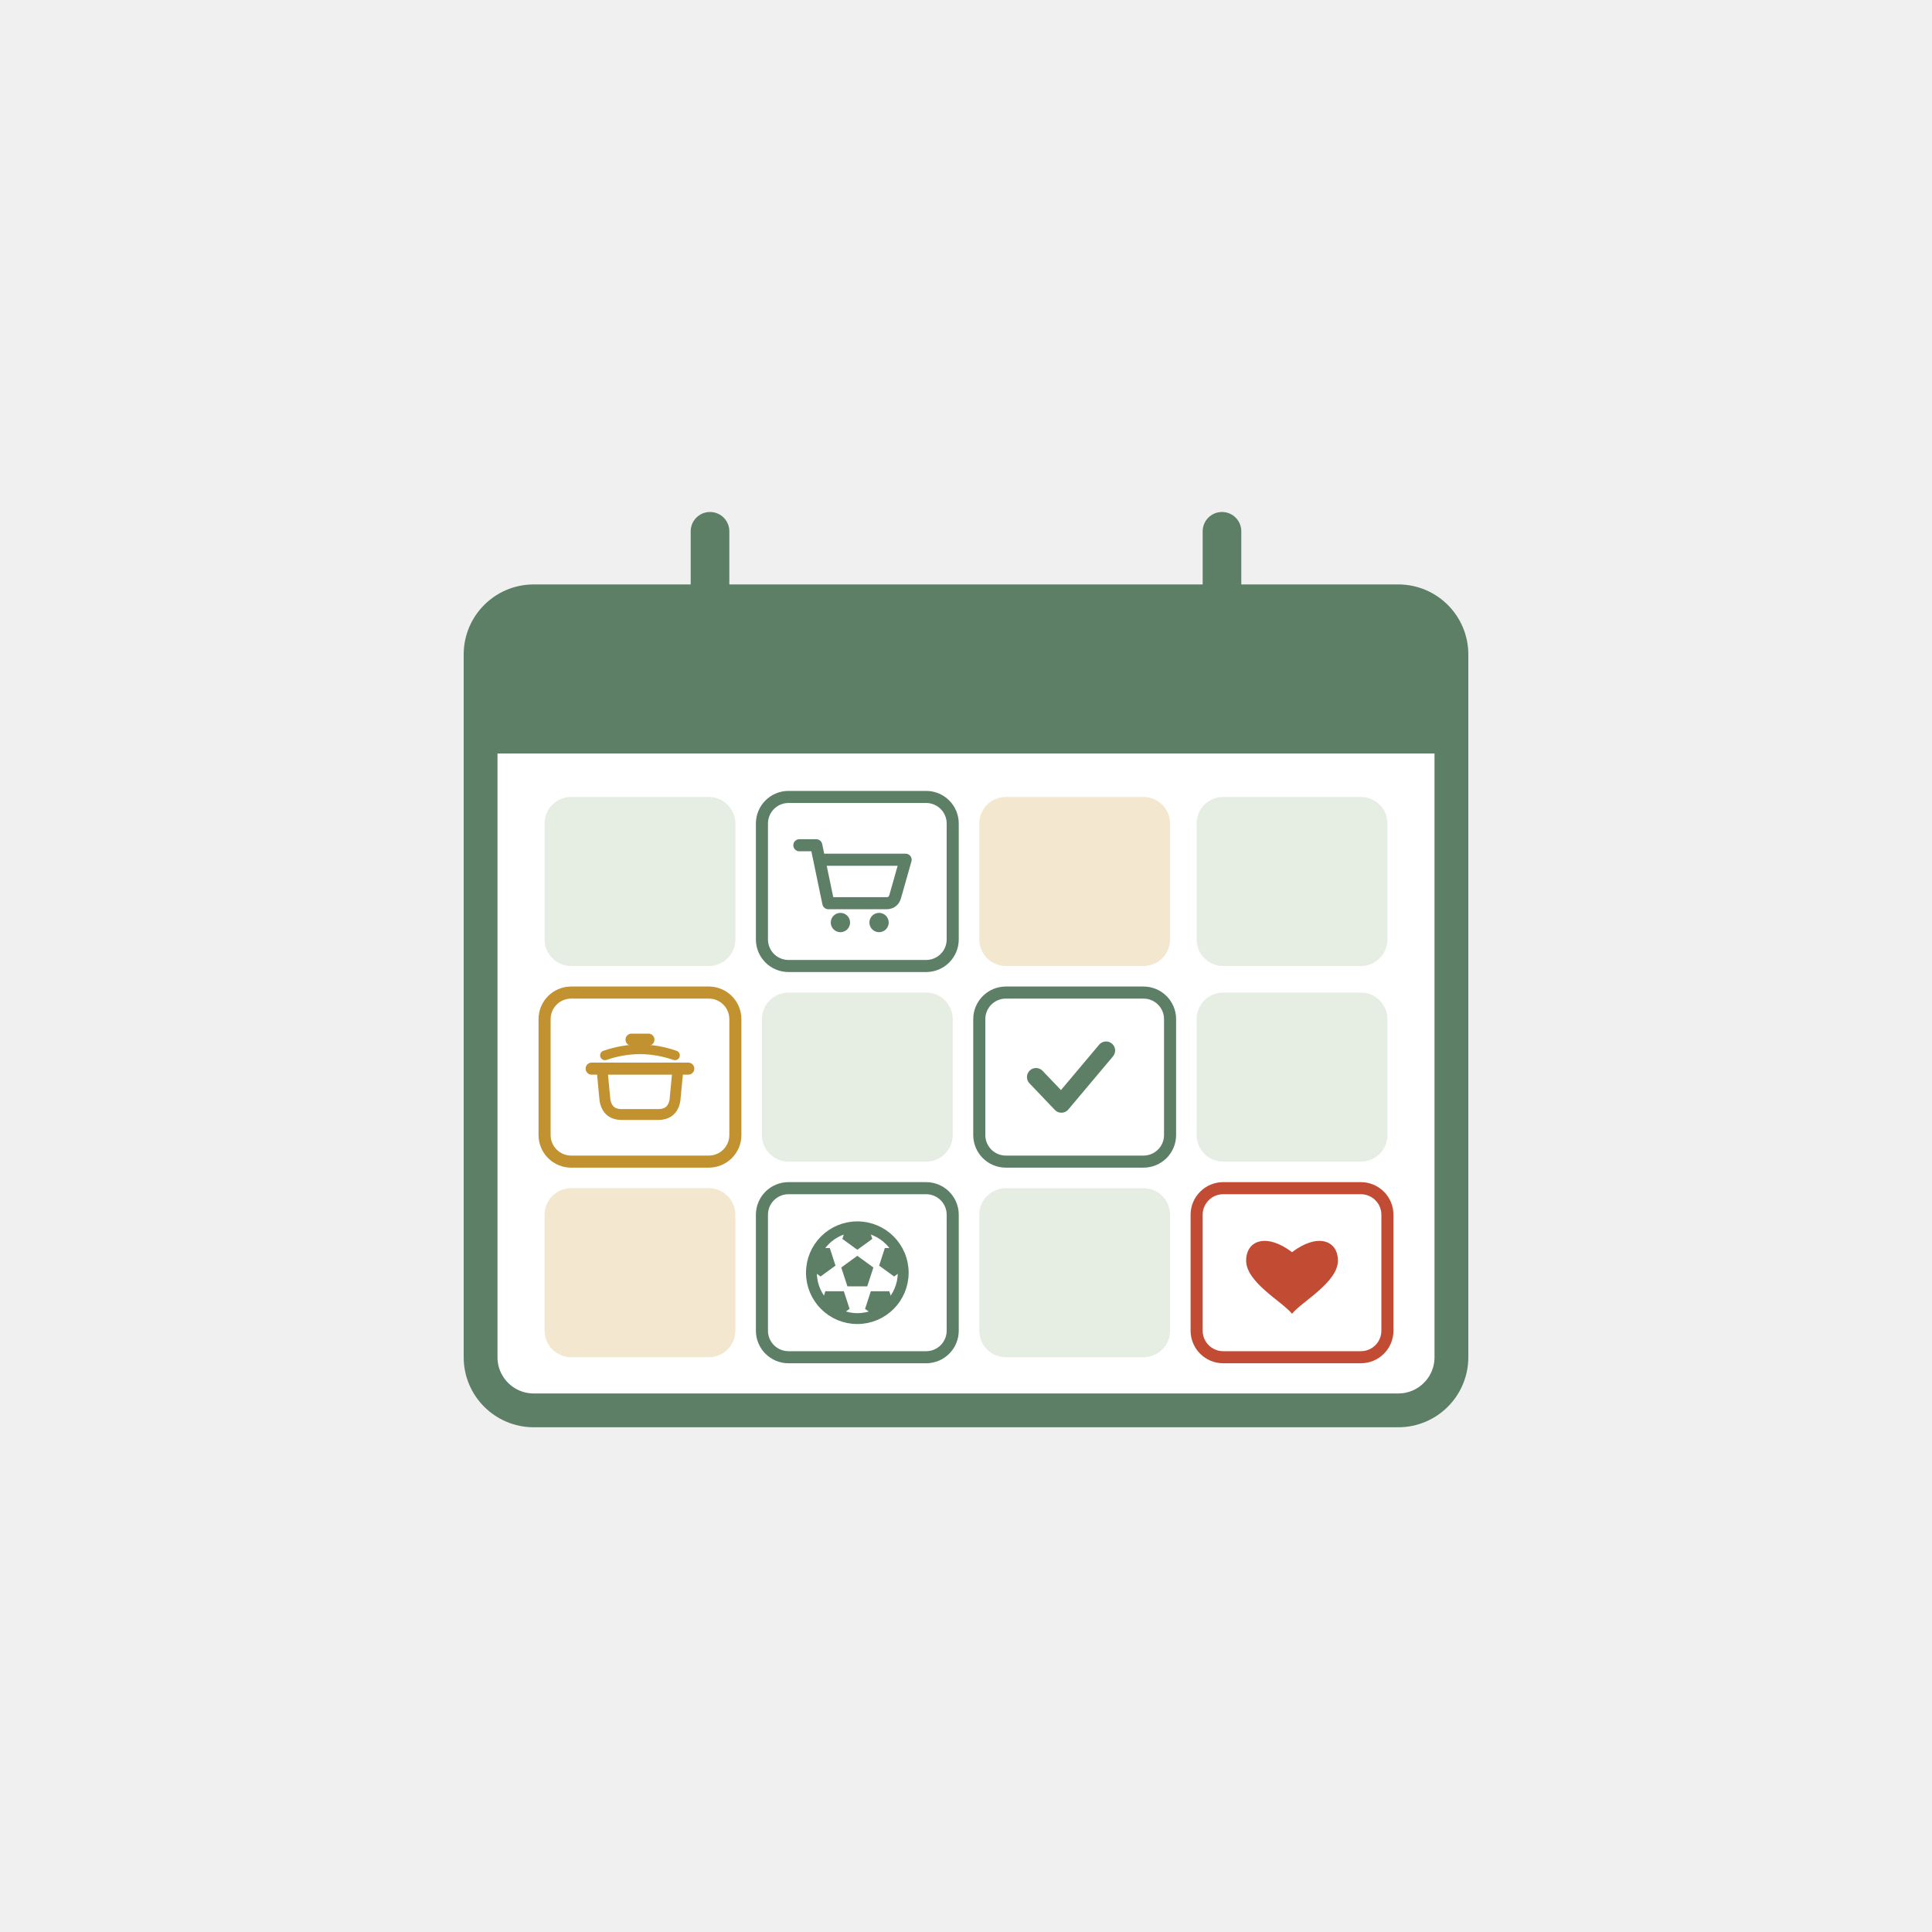
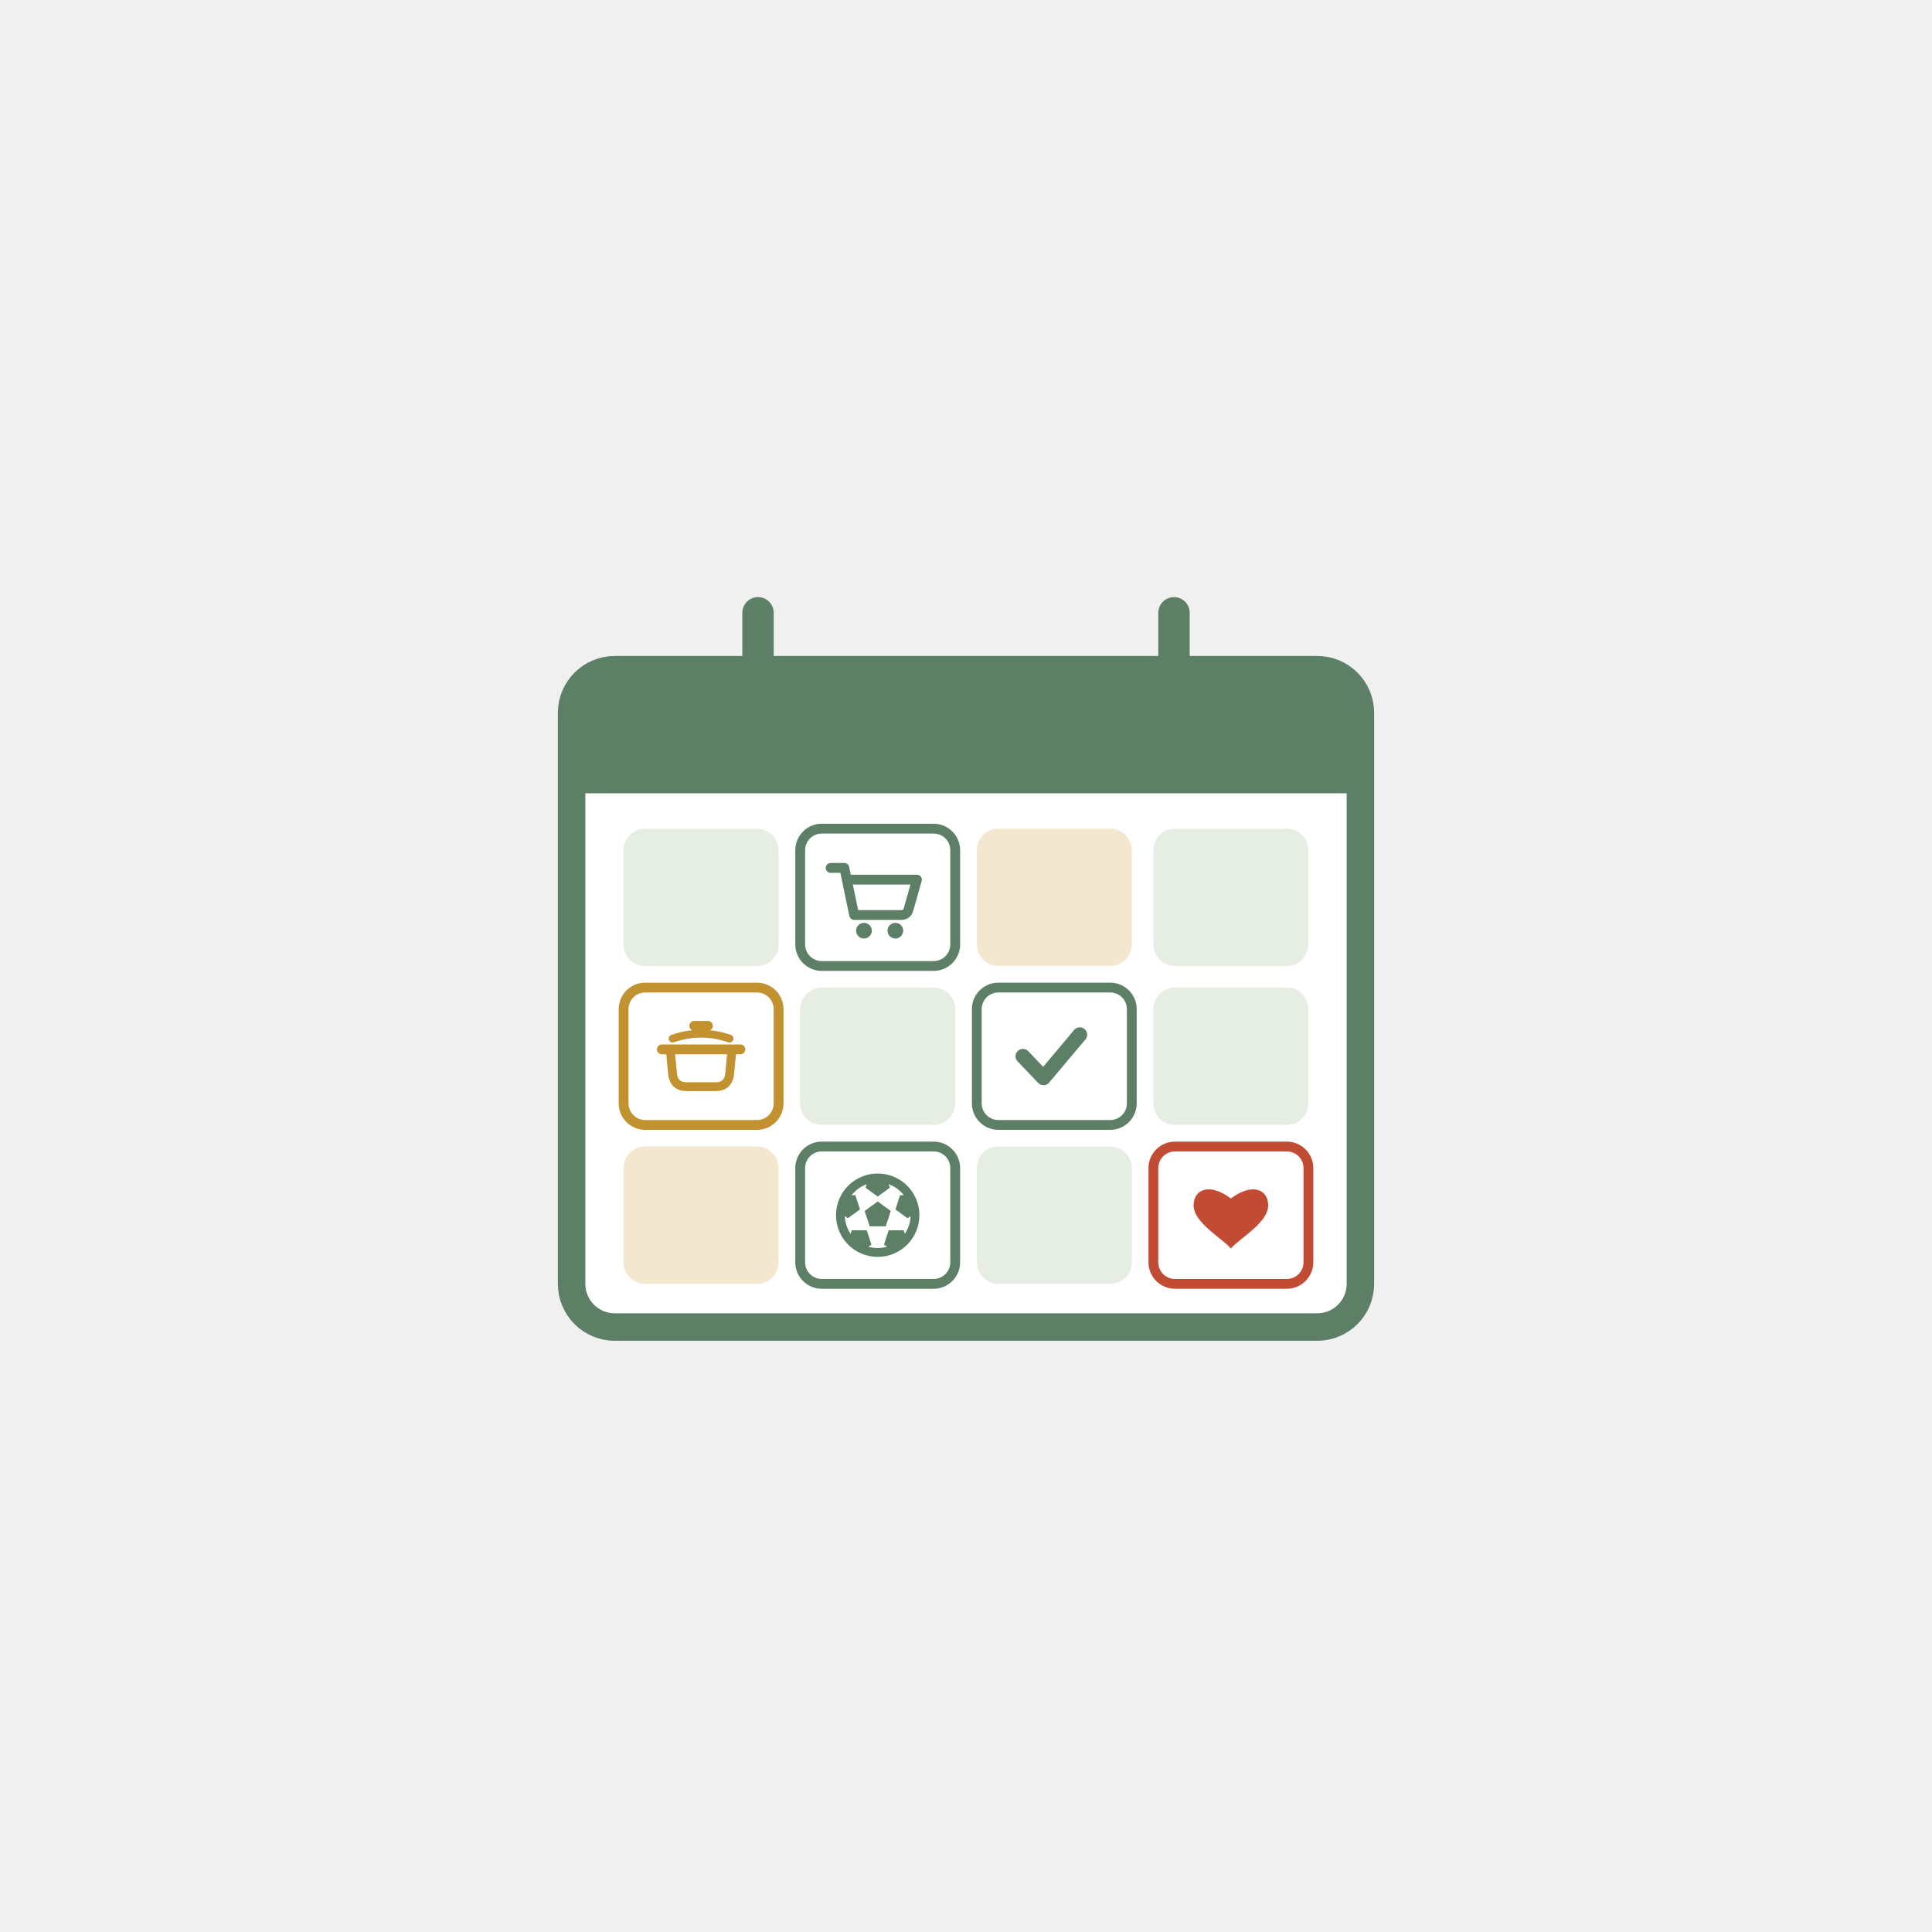
<svg xmlns="http://www.w3.org/2000/svg" xmlns:xlink="http://www.w3.org/1999/xlink" viewBox="0 0 1024 1024" width="1024" height="1024">
-   <g transform="translate(512 512) scale(0.64) translate(-512 -512)">
+   <g transform="translate(512 512) scale(0.52) translate(-512 -512)">
    <g stroke="#5C7F66" stroke-width="32" stroke-linecap="round" fill="none">
      <path d="M 300 152 V 254" />
      <path d="M 724 152 V 254" />
    </g>
    <rect x="110" y="210" width="804" height="670" rx="44" fill="#FFFFFF" stroke="#5C7F66" stroke-width="28" />
    <path d="M 110 336            V 254            Q 110 210 154 210            L 870 210            Q 914 210 914 254            V 336            Z" fill="#5C7F66" />
    <rect x="163" y="372" width="158" height="140" rx="22" fill="#E6EDE3" />
    <rect x="343" y="372" width="158" height="140" rx="22" fill="#FFFFFF" stroke="#5C7F66" stroke-width="10" />
    <g transform="translate(422 444)">
      <path d="M -48 -32 H -34 L -24 16 H 24 Q 30 16 31.5 10 L 40 -20 H -28" stroke="#5C7F66" stroke-width="10" fill="none" stroke-linecap="round" stroke-linejoin="round" />
      <circle cx="-14" cy="32" r="8" fill="#5C7F66" />
      <circle cx="18" cy="32" r="8" fill="#5C7F66" />
    </g>
    <rect x="523" y="372" width="158" height="140" rx="22" fill="#F3E7CF" />
    <rect x="703" y="372" width="158" height="140" rx="22" fill="#E6EDE3" />
    <rect x="163" y="534" width="158" height="140" rx="22" fill="#FFFFFF" stroke="#C29130" stroke-width="10" />
    <g transform="translate(242 604)">
      <rect x="-12" y="-36" width="24" height="10" rx="5" fill="#C29130" />
      <path d="M -29 -18 Q 0 -28 29 -18" stroke="#C29130" stroke-width="8" stroke-linecap="round" fill="none" />
      <path d="M -40 -7 H 40" stroke="#C29130" stroke-width="10" stroke-linecap="round" fill="none" />
      <path d="M -31 -2 L -29 19 Q -27 31 -15 31 L 15 31 Q 27 31 29 19 L 31 -2" stroke="#C29130" stroke-width="9" stroke-linecap="round" stroke-linejoin="round" fill="none" />
    </g>
    <rect x="343" y="534" width="158" height="140" rx="22" fill="#E6EDE3" />
    <rect x="523" y="534" width="158" height="140" rx="22" fill="#FFFFFF" stroke="#5C7F66" stroke-width="10" />
    <path d="M 570 604 L 591 626 L 628 582" stroke="#5C7F66" stroke-width="15" stroke-linecap="round" stroke-linejoin="round" fill="none" />
    <rect x="703" y="534" width="158" height="140" rx="22" fill="#E6EDE3" />
    <rect x="163" y="696" width="158" height="140" rx="22" fill="#F3E7CF" />
    <rect x="343" y="696" width="158" height="140" rx="22" fill="#FFFFFF" stroke="#5C7F66" stroke-width="10" />
    <g transform="translate(422 766)">
      <defs>
        <clipPath id="ballClip">
          <circle r="37" />
        </clipPath>
      </defs>
      <circle r="38" fill="none" stroke="#5C7F66" stroke-width="9" />
      <g clip-path="url(#ballClip)" fill="#5C7F66">
        <path d="M 0 -14 L -13.3 -4.3 L -8.2 11.3 L 8.2 11.3 L 13.3 -4.3 Z" />
        <path id="ballPatch" d="M 0 -19 L -12.4 -28 L -7.6 -42.5 L 7.6 -42.5 L 12.4 -28 Z" />
        <use xlink:href="#ballPatch" href="#ballPatch" transform="rotate(72)" />
        <use xlink:href="#ballPatch" href="#ballPatch" transform="rotate(144)" />
        <use xlink:href="#ballPatch" href="#ballPatch" transform="rotate(216)" />
        <use xlink:href="#ballPatch" href="#ballPatch" transform="rotate(288)" />
      </g>
    </g>
    <rect x="523" y="696" width="158" height="140" rx="22" fill="#E6EDE3" />
    <rect x="703" y="696" width="158" height="140" rx="22" fill="#FFFFFF" stroke="#C24B34" stroke-width="10" />
    <path d="M 782 800            C 774 790 744 774 744 756            C 744 739 761 733 782 749            C 803 733 820 739 820 756            C 820 774 790 790 782 800 Z" fill="#C24B34" />
  </g>
</svg>
